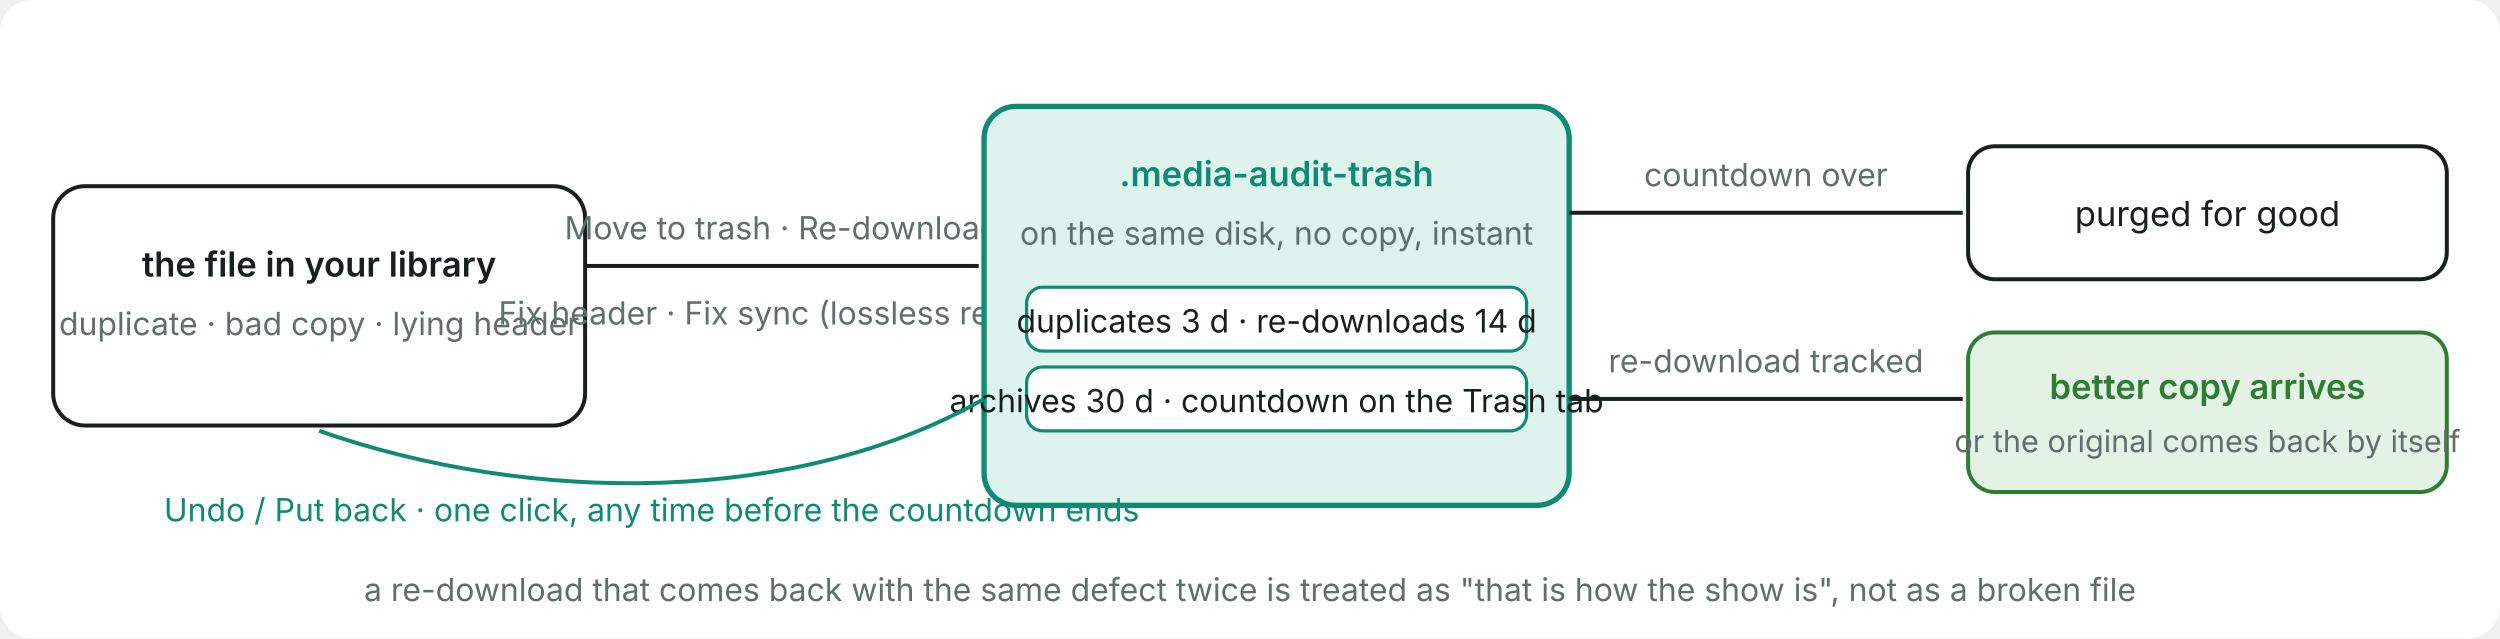
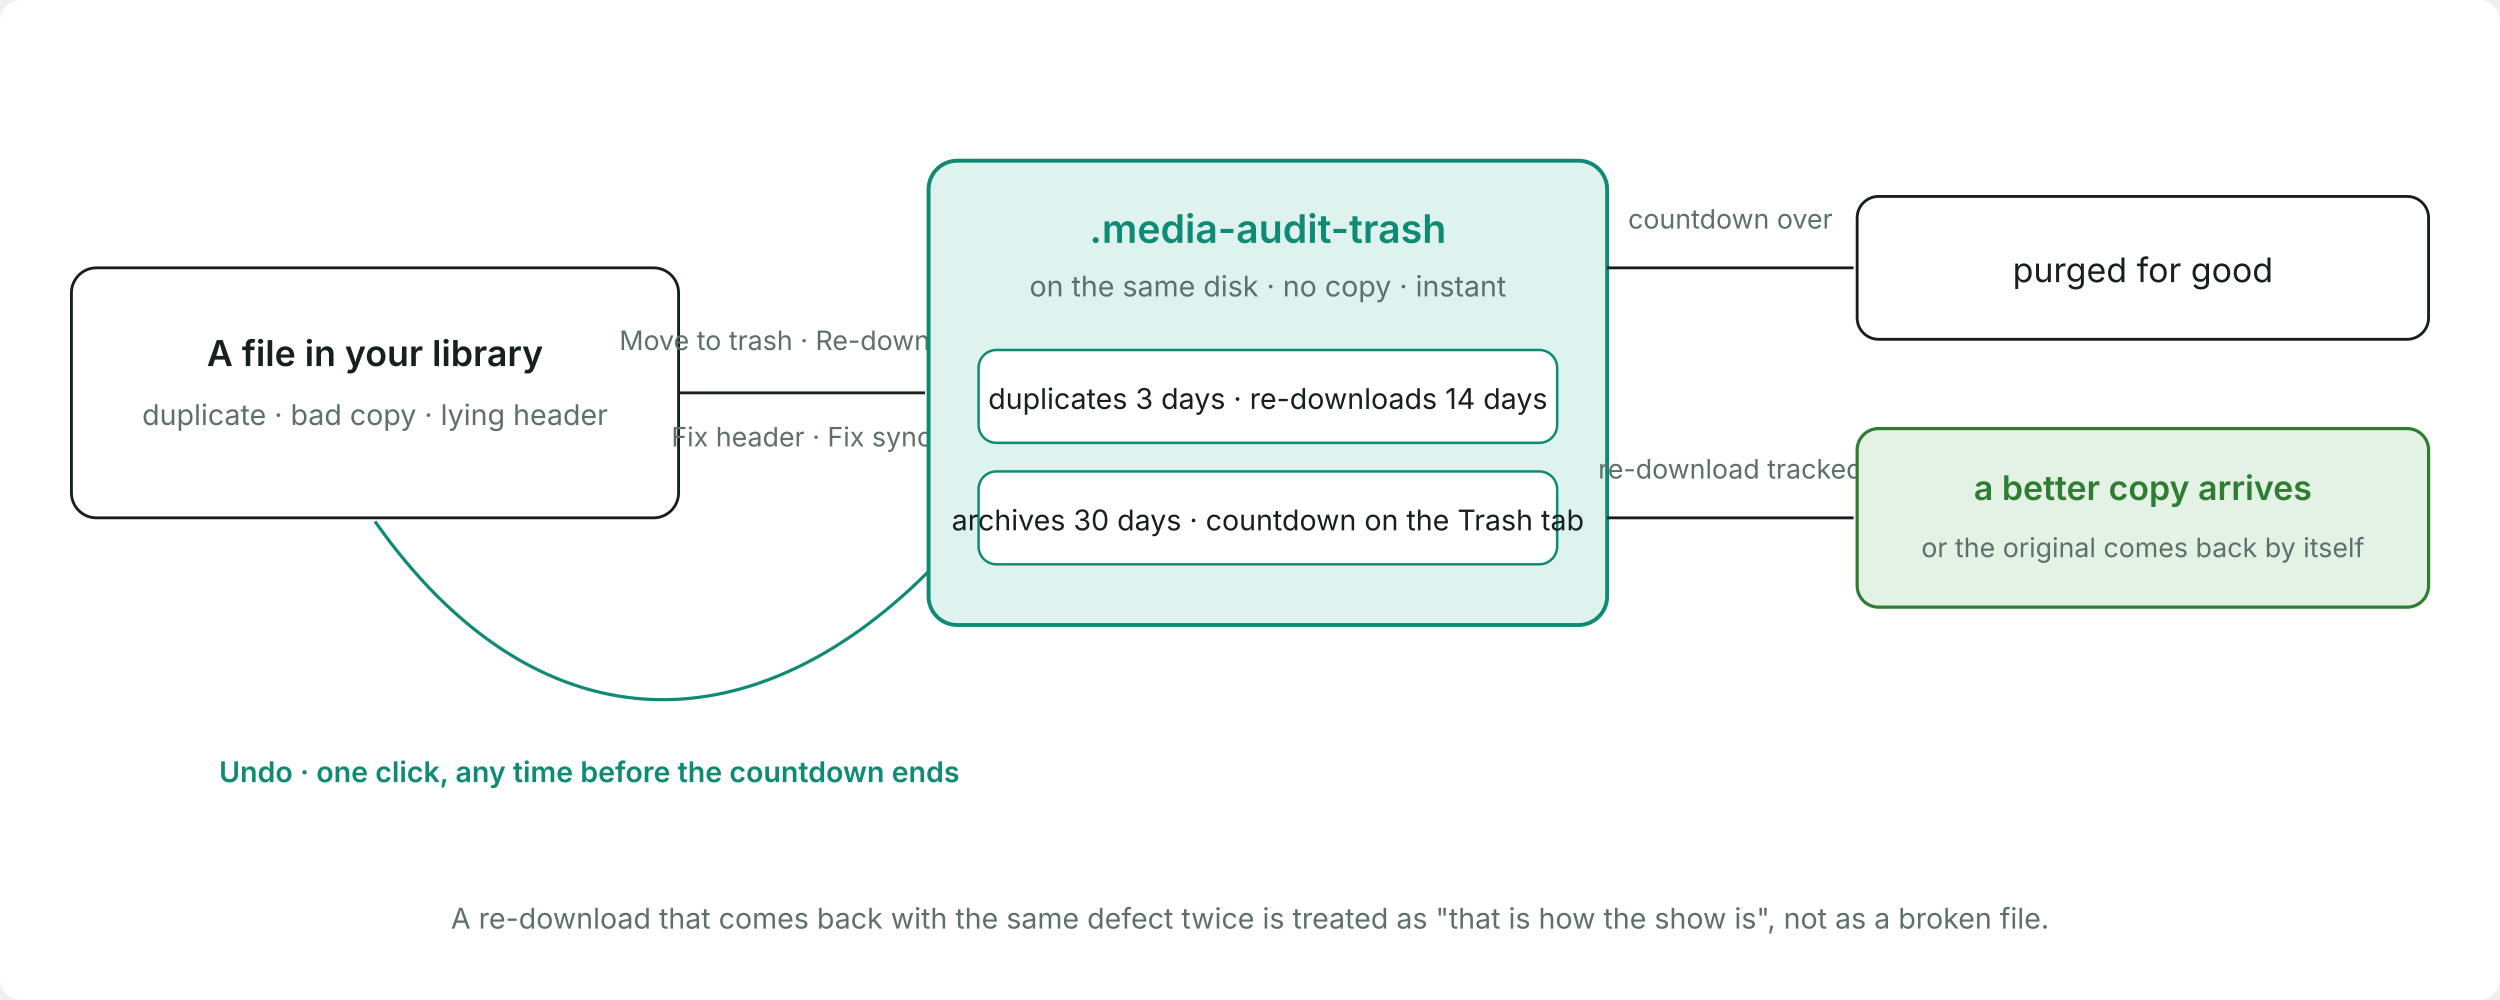
- <svg xmlns="http://www.w3.org/2000/svg" style="font-family:Inter,Segoe UI,Roboto,Helvetica,Arial,sans-serif;background:#ffffff" viewBox="0 0 940 240" role="img" aria-label="A file moved by Auditarr goes to a trash folder with a countdown; from there it can be restored with one click or, for re-downloads, replaced by the arr; only after the countdown is it purged.">
+ <svg xmlns="http://www.w3.org/2000/svg" style="font-family:Inter,Segoe UI,Roboto,Helvetica,Arial,sans-serif;background:#ffffff" viewBox="0 0 1400 560" role="img" aria-label="A file moved by Auditarr goes to a trash folder with a countdown; from there it can be put back with one click or, for re-downloads, replaced by the arr; only after the countdown is it purged.">
  <rect width="100%" height="100%" rx="12" fill="#ffffff" />
-   <g font-size="13" fill="#17201f" stroke="#17201f">
-     <rect x="20" y="70" width="200" height="90" rx="12" fill="#ffffff" stroke-width="1.5" />
-     <text x="120" y="104" text-anchor="middle" font-weight="600" stroke="none">the file in your library</text>
-     <text x="120" y="126" text-anchor="middle" fill="#5f6f6c" stroke="none" font-size="12">duplicate · bad copy · lying header</text>
-     <line x1="220" y1="100" x2="368" y2="100" stroke-width="1.5" marker-end="url(#a1)" />
-     <text x="294" y="90" text-anchor="middle" fill="#5f6f6c" stroke="none" font-size="12">Move to trash · Re-download</text>
-     <text x="294" y="122" text-anchor="middle" fill="#5f6f6c" stroke="none" font-size="12">Fix header · Fix sync (lossless remux)</text>
-     <rect x="370" y="40" width="220" height="150" rx="12" fill="#dff3ee" stroke="#0f8a74" stroke-width="2" />
-     <text x="480" y="70" text-anchor="middle" font-weight="600" fill="#0f8a74" stroke="none">.media-audit-trash</text>
-     <text x="480" y="92" text-anchor="middle" fill="#5f6f6c" stroke="none" font-size="12">on the same disk, no copy, instant</text>
-     <g fill="#ffffff" stroke="#0f8a74" stroke-width="1.2">
-       <rect x="386" y="108" width="188" height="24" rx="6" />
-       <rect x="386" y="138" width="188" height="24" rx="6" />
+   <g font-size="16" fill="#17201f" stroke="#17201f">
+     <rect x="40" y="150" width="340" height="140" rx="14" fill="#ffffff" stroke-width="1.6" />
+     <text x="210" y="205" text-anchor="middle" font-size="20" font-weight="600" stroke="none">A file in your library</text>
+     <text x="210" y="238" text-anchor="middle" fill="#5f6f6c" stroke="none">duplicate · bad copy · lying header</text>
+     <line x1="380" y1="220" x2="518" y2="220" stroke-width="1.6" marker-end="url(#a1)" />
+     <text x="449" y="196" text-anchor="middle" fill="#5f6f6c" stroke="none" font-size="15">Move to trash · Re-download</text>
+     <text x="449" y="250" text-anchor="middle" fill="#5f6f6c" stroke="none" font-size="15">Fix header · Fix sync</text>
+     <rect x="520" y="90" width="380" height="260" rx="16" fill="#dff3ee" stroke="#0f8a74" stroke-width="2.2" />
+     <text x="710" y="136" text-anchor="middle" font-size="22" font-weight="600" fill="#0f8a74" stroke="none">.media-audit-trash</text>
+     <text x="710" y="166" text-anchor="middle" fill="#5f6f6c" stroke="none">on the same disk · no copy · instant</text>
+     <g fill="#ffffff" stroke="#0f8a74" stroke-width="1.4">
+       <rect x="548" y="196" width="324" height="52" rx="10" />
+       <rect x="548" y="264" width="324" height="52" rx="10" />
    </g>
-     <text x="480" y="125" text-anchor="middle" stroke="none" font-size="12">duplicates 3 d · re-downloads 14 d</text>
-     <text x="480" y="155" text-anchor="middle" stroke="none" font-size="12">archives 30 d · countdown on the Trash tab</text>
-     <path d="M370 150 C300 190, 200 190, 120 162" fill="none" stroke="#0f8a74" stroke-width="1.5" marker-end="url(#a2)" />
-     <text x="245" y="196" text-anchor="middle" fill="#0f8a74" stroke="none" font-size="12">Undo / Put back · one click, any time before the countdown ends</text>
-     <line x1="590" y1="80" x2="738" y2="80" stroke-width="1.5" marker-end="url(#a1)" />
-     <text x="664" y="70" text-anchor="middle" fill="#5f6f6c" stroke="none" font-size="12">countdown over</text>
-     <rect x="740" y="55" width="180" height="50" rx="10" fill="#ffffff" stroke-width="1.5" />
-     <text x="830" y="85" text-anchor="middle" stroke="none">purged for good</text>
-     <line x1="590" y1="150" x2="738" y2="150" stroke-width="1.5" marker-end="url(#a1)" />
-     <text x="664" y="140" text-anchor="middle" fill="#5f6f6c" stroke="none" font-size="12">re-download tracked</text>
-     <rect x="740" y="125" width="180" height="60" rx="10" fill="#e3f2e4" stroke="#2e7d32" stroke-width="1.5" />
-     <text x="830" y="150" text-anchor="middle" stroke="none" fill="#2e7d32" font-weight="600">better copy arrives</text>
-     <text x="830" y="170" text-anchor="middle" stroke="none" fill="#5f6f6c" font-size="11.5">or the original comes back by itself</text>
-     <text x="470" y="226" text-anchor="middle" fill="#5f6f6c" stroke="none" font-size="12">a re-download that comes back with the same defect twice is treated as "that is how the show is", not as a broken file</text>
+     <text x="710" y="229" text-anchor="middle" stroke="none">duplicates 3 days · re-downloads 14 days</text>
+     <text x="710" y="297" text-anchor="middle" stroke="none">archives 30 days · countdown on the Trash tab</text>
+     <path d="M520 320 C420 420, 300 420, 210 292" fill="none" stroke="#0f8a74" stroke-width="1.8" marker-end="url(#a2)" />
+     <text x="330" y="438" text-anchor="middle" fill="#0f8a74" stroke="none" font-size="16" font-weight="600">Undo · one click, any time before the countdown ends</text>
+     <line x1="900" y1="150" x2="1038" y2="150" stroke-width="1.6" marker-end="url(#a1)" />
+     <text x="969" y="128" text-anchor="middle" fill="#5f6f6c" stroke="none" font-size="15">countdown over</text>
+     <rect x="1040" y="110" width="320" height="80" rx="12" fill="#ffffff" stroke-width="1.6" />
+     <text x="1200" y="158" text-anchor="middle" font-size="19" stroke="none">purged for good</text>
+     <line x1="900" y1="290" x2="1038" y2="290" stroke-width="1.6" marker-end="url(#a1)" />
+     <text x="969" y="268" text-anchor="middle" fill="#5f6f6c" stroke="none" font-size="15">re-download tracked</text>
+     <rect x="1040" y="240" width="320" height="100" rx="12" fill="#e3f2e4" stroke="#2e7d32" stroke-width="1.8" />
+     <text x="1200" y="280" text-anchor="middle" stroke="none" fill="#2e7d32" font-size="19" font-weight="600">a better copy arrives</text>
+     <text x="1200" y="312" text-anchor="middle" stroke="none" fill="#5f6f6c" font-size="15">or the original comes back by itself</text>
+     <text x="700" y="520" text-anchor="middle" fill="#5f6f6c" stroke="none" font-size="16">A re-download that comes back with the same defect twice is treated as "that is how the show is", not as a broken file.</text>
  </g>
</svg>
